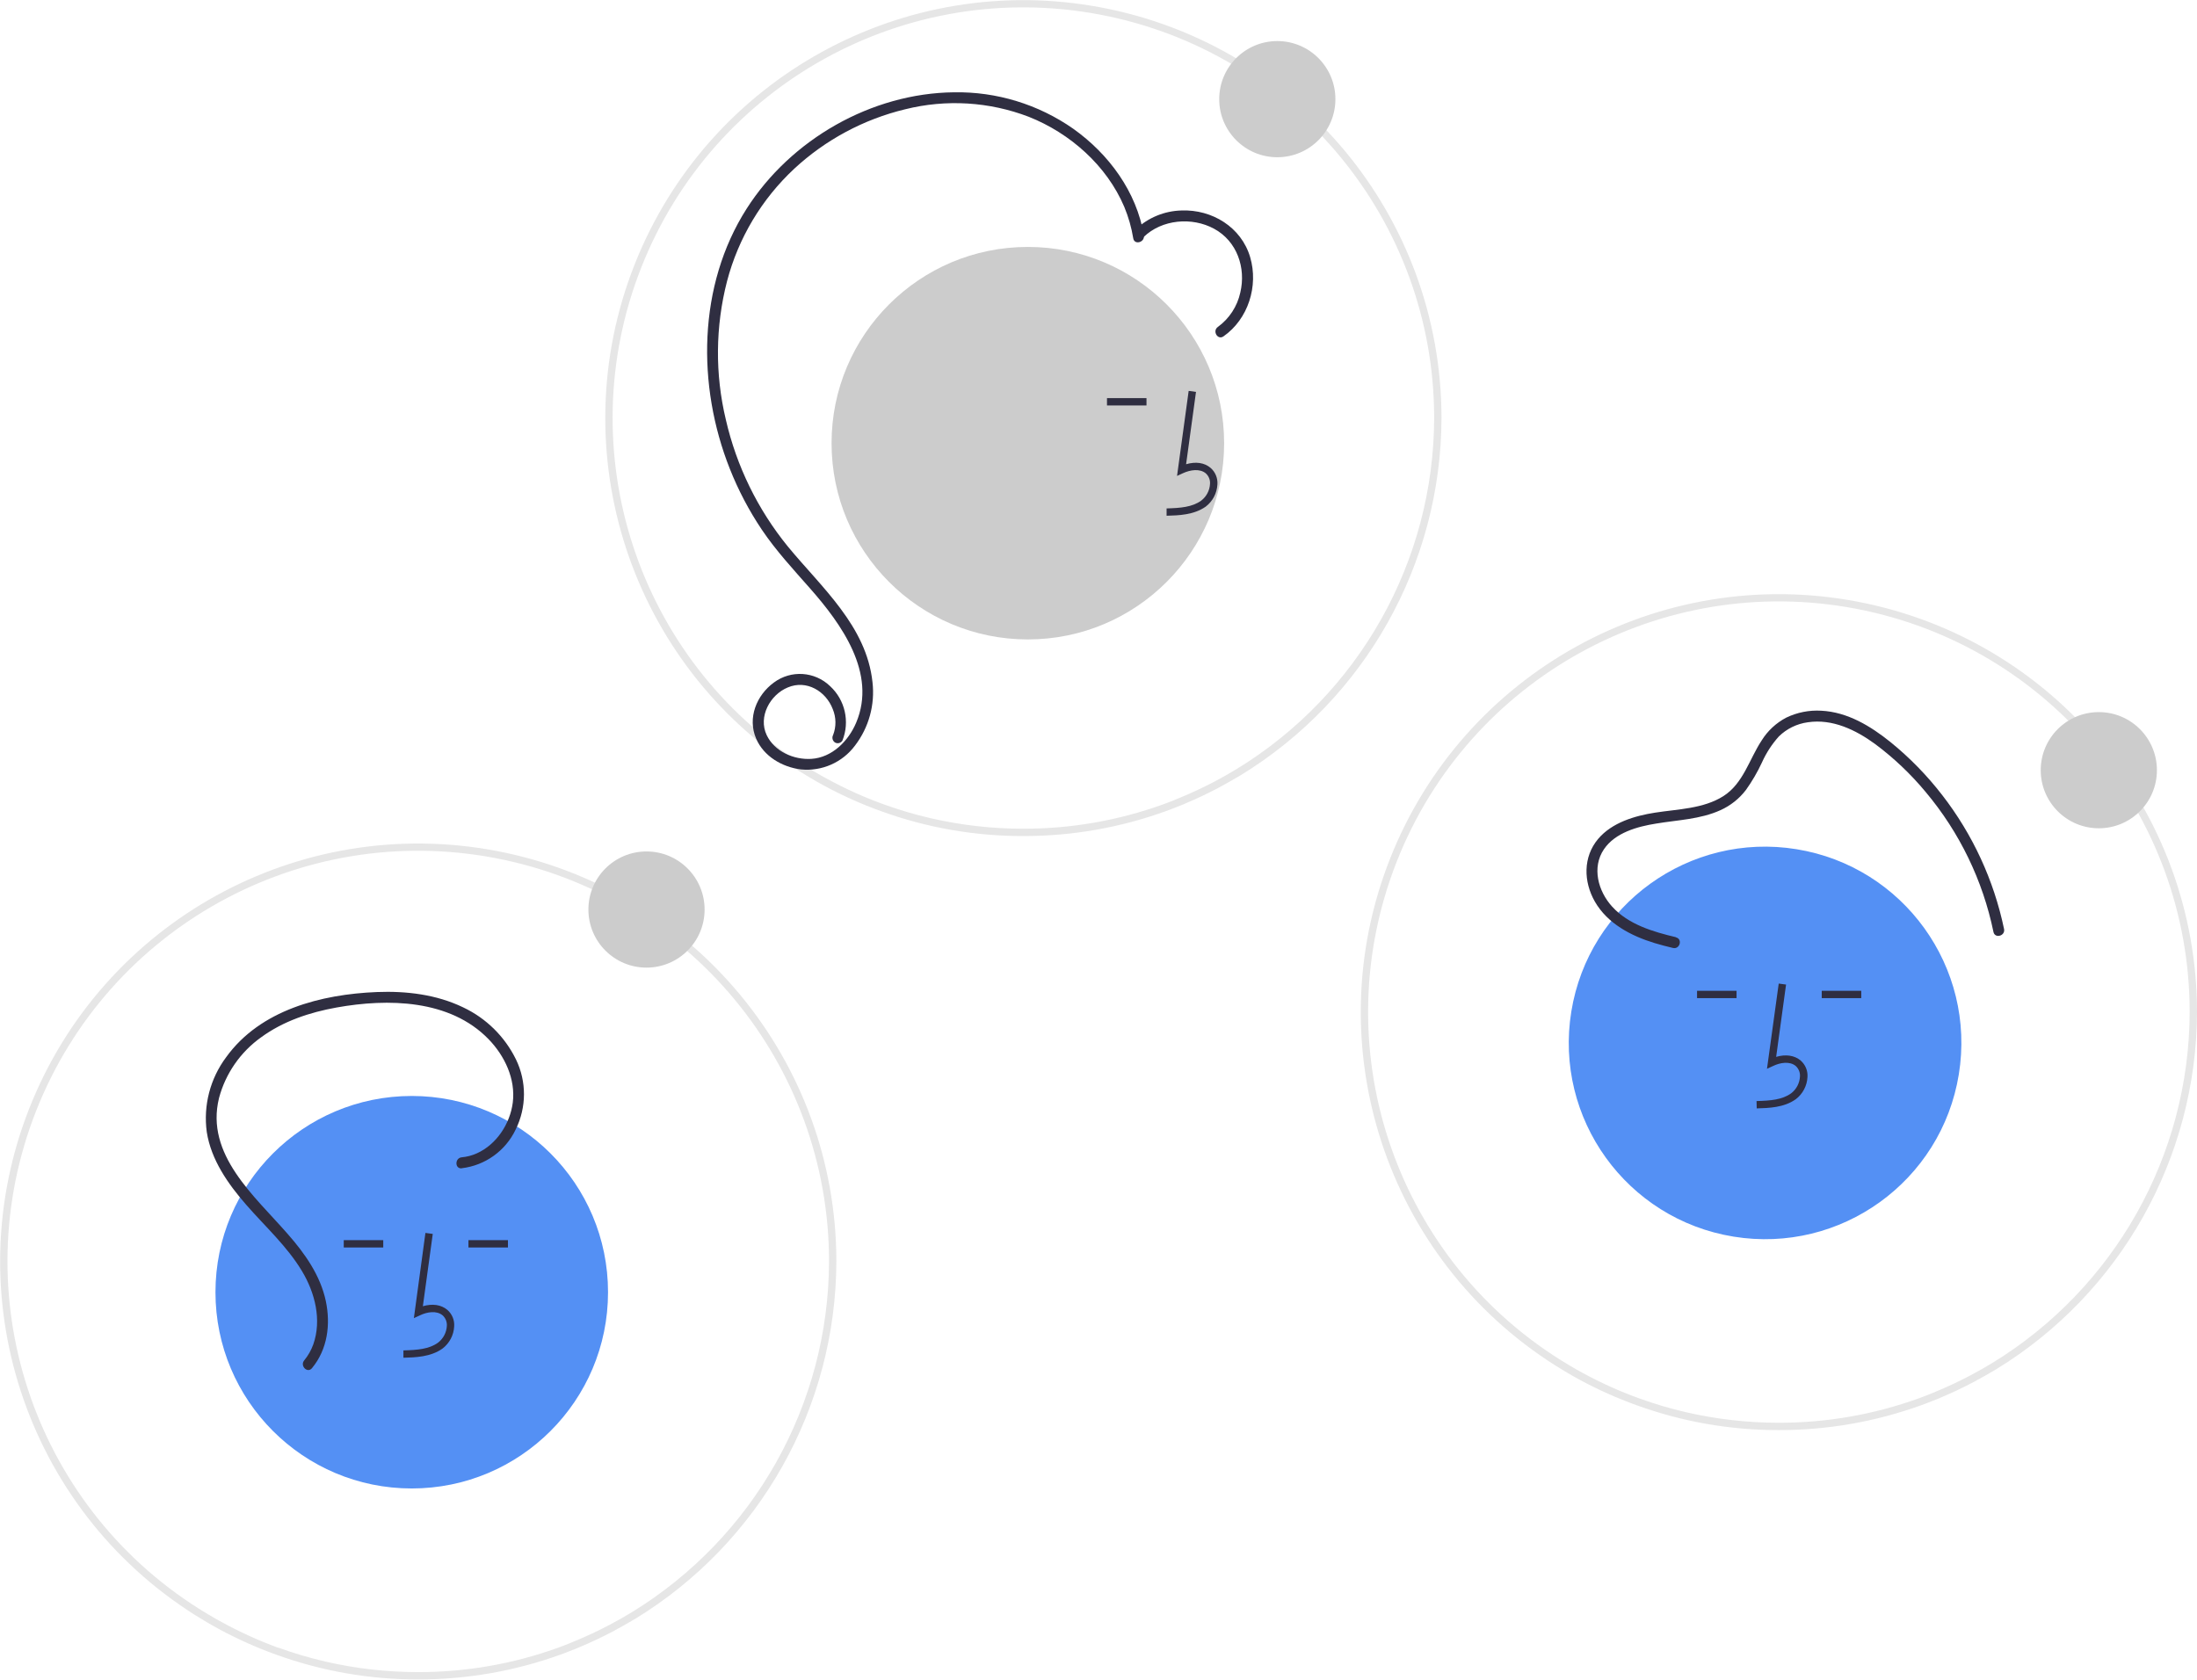
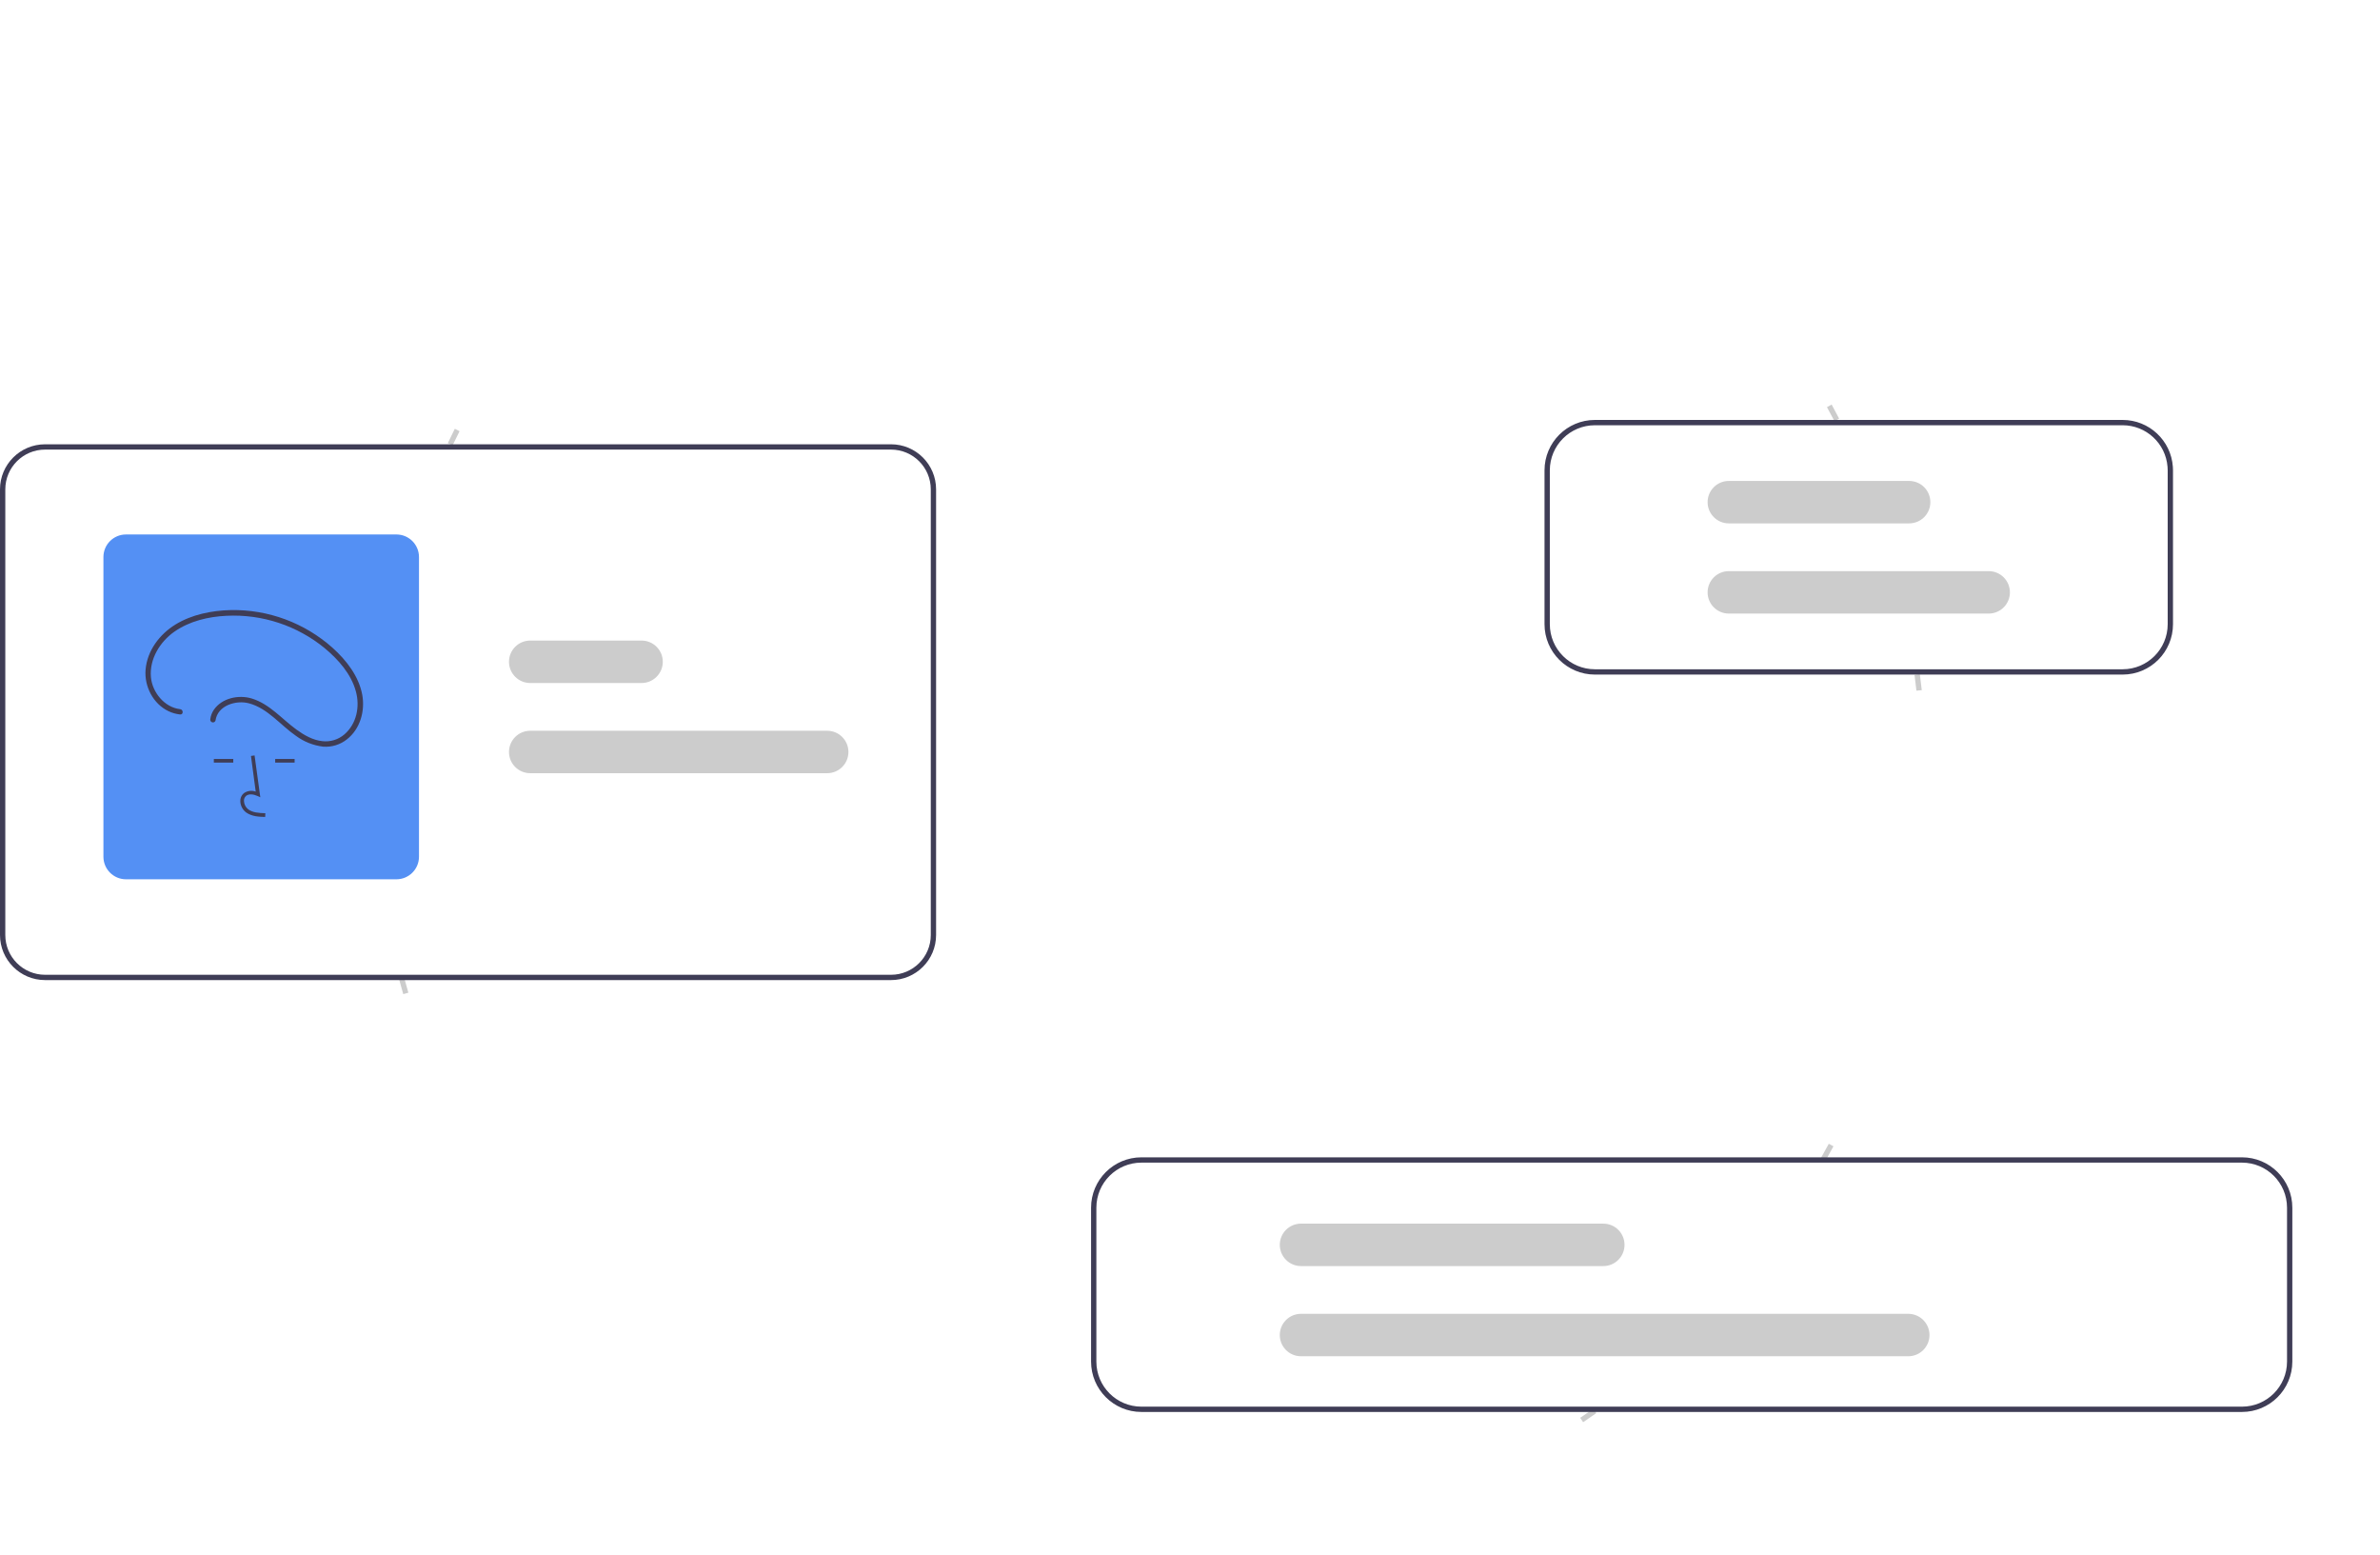
- <svg xmlns="http://www.w3.org/2000/svg" id="acb0935a-a5d3-4db2-8c3a-1d54a68cd318" viewBox="0 0 599.05 458.04">
+ <svg xmlns="http://www.w3.org/2000/svg" id="b4e3060f-5130-489b-849d-7962070b1d51" viewBox="0 0 897.5 585.99">
  <defs>
-     <style>.cls-1{fill:#e6e6e6;}.cls-2{fill:#ccc;}.cls-3{fill:#5490f4;}.cls-4{fill:#2f2e41;}</style>
+     <style>.cls-1{fill:#ccc;}.cls-2{fill:#3f3d56;}.cls-3{fill:#5490f4;}</style>
  </defs>
-   <path class="cls-1" d="M485,390a112.85,112.85,0,0,1-38.52-6.7h0l-.18-.06a113.65,113.65,0,0,1-15.64-7c-1.29-.7-2.59-1.44-3.87-2.21-.88-.52-1.75-1.06-2.62-1.6A114,114,0,1,1,599.05,276h0a114.57,114.57,0,0,1-54.75,97.41c-2,1.19-4,2.33-6.17,3.49-3,1.58-6,3-9.07,4.28l-.56.25c-1.06.43-2.11.84-3.17,1.24-.48.19-1,.38-1.5.56A113.7,113.7,0,0,1,485.09,390Zm-38.17-8.7.16.06a110.78,110.78,0,0,0,12.74,3.77A112.5,112.5,0,0,0,485,388h.11a111.71,111.71,0,0,0,38.06-6.65c.5-.18,1-.36,1.47-.55.84-.31,1.67-.64,2.49-1h0l.63-.26c3.16-1.3,6.34-2.79,9.46-4.43,2.15-1.14,4.14-2.27,6.06-3.44A112.54,112.54,0,0,0,597.05,276h0a112,112,0,1,0-171.83,94.7c.85.53,1.7,1.05,2.57,1.57,1.26.76,2.54,1.49,3.81,2.17a111.07,111.07,0,0,0,15.21,6.86Z" />
-   <path class="cls-1" d="M279,228a112.85,112.85,0,0,1-38.52-6.7h0l-.18-.06a113.65,113.65,0,0,1-15.64-7c-1.29-.7-2.59-1.44-3.87-2.21-.88-.52-1.75-1.06-2.62-1.6A114,114,0,1,1,393.05,114h0a114.57,114.57,0,0,1-54.75,97.41c-2,1.19-4,2.33-6.17,3.49-3,1.58-6,3-9.07,4.28l-.56.25c-1.06.43-2.11.84-3.17,1.24-.48.19-1,.38-1.5.56A113.7,113.7,0,0,1,279.09,228Zm-38.17-8.7.16.06a110.78,110.78,0,0,0,12.74,3.77A112.5,112.5,0,0,0,279,226h.11a111.71,111.71,0,0,0,38.06-6.65c.5-.18,1-.36,1.47-.55.84-.31,1.67-.64,2.49-1h0l.63-.26c3.16-1.3,6.34-2.79,9.46-4.43,2.15-1.14,4.14-2.27,6.06-3.44A112.54,112.54,0,0,0,391.05,114h0a112,112,0,1,0-171.83,94.7c.85.53,1.7,1,2.57,1.57,1.26.76,2.54,1.49,3.81,2.17a111.07,111.07,0,0,0,15.21,6.86Z" />
-   <path class="cls-1" d="M114,458a112.85,112.85,0,0,1-38.52-6.7h0l-.18-.06a113.65,113.65,0,0,1-15.64-7c-1.29-.7-2.59-1.44-3.87-2.21-.88-.52-1.75-1.06-2.62-1.6A114,114,0,1,1,228.05,344h0a114.57,114.57,0,0,1-54.75,97.41c-2,1.19-4,2.33-6.17,3.49-3,1.58-6,3-9.07,4.28l-.56.25c-1.06.43-2.11.84-3.17,1.24-.48.19-1,.38-1.5.56A113.7,113.7,0,0,1,114.09,458Zm-38.17-8.7.16.06a110.78,110.78,0,0,0,12.74,3.77A112.5,112.5,0,0,0,114,456h.11a111.71,111.71,0,0,0,38.06-6.65c.5-.18,1-.36,1.47-.55.84-.31,1.67-.64,2.49-1h0l.63-.26c3.16-1.3,6.34-2.79,9.46-4.43,2.15-1.14,4.14-2.27,6.06-3.44A112.54,112.54,0,0,0,226.05,344h0a112,112,0,1,0-171.83,94.7c.85.53,1.7,1.05,2.57,1.57,1.26.76,2.54,1.49,3.81,2.17A111.07,111.07,0,0,0,75.81,449.34Z" />
-   <circle class="cls-2" cx="176.28" cy="248.04" r="15.84" />
-   <circle class="cls-2" cx="348.28" cy="27.04" r="15.84" />
-   <circle class="cls-2" cx="572.28" cy="210.04" r="15.84" />
-   <circle class="cls-3" cx="481.27" cy="284.4" r="53.52" transform="translate(123.44 713.9) rotate(-80.78)" />
-   <path class="cls-4" d="M457,255.59c-6.25-1.48-13-3.46-17.45-8.38-3.79-4.18-5.57-10.64-2.21-15.61,3.07-4.53,9.12-6.19,14.22-7,5.92-1,12-1.14,17.56-3.66a18.07,18.07,0,0,0,6.93-5.5,46.92,46.92,0,0,0,4.39-7.54,27.31,27.31,0,0,1,4.6-7.07,14,14,0,0,1,7.9-3.86c6.7-1,13.07,2.08,18.34,5.93A80.07,80.07,0,0,1,525.08,216a86.6,86.6,0,0,1,18.47,38.15c.39,1.89,3.28,1.09,2.89-.8a89.45,89.45,0,0,0-16.86-36.52,87.35,87.35,0,0,0-14.11-14.46c-5.44-4.37-11.71-8.19-18.86-8.55a19.36,19.36,0,0,0-9.59,1.9,17.45,17.45,0,0,0-6.68,6.22c-3.37,5.11-5,11.72-10.43,15.17s-12.4,3.54-18.65,4.51c-5.55.87-11.73,2.7-15.5,7.16-4.15,4.93-4,11.66-.89,17.1,3.45,6,9.86,9.35,16.3,11.31,1.66.51,3.34.93,5,1.33,1.88.44,2.68-2.45.8-2.89Z" />
-   <path class="cls-4" d="M479,302.27l-.05-2c3.72-.1,7-.33,9.46-2.13a6.16,6.16,0,0,0,2.38-4.53,3.54,3.54,0,0,0-1.15-2.9c-1.64-1.38-4.27-.93-6.19,0l-1.65.76L485,268.23l2,.27-2.7,19.72c2.61-.76,5-.43,6.68,1a5.44,5.44,0,0,1,1.86,4.49,8.12,8.12,0,0,1-3.2,6.07C486.4,302.07,482.29,302.18,479,302.27Z" />
-   <rect class="cls-4" x="496.73" y="270.2" width="10.77" height="2" />
-   <rect class="cls-4" x="462.73" y="270.2" width="10.77" height="2" />
-   <circle class="cls-3" cx="112.27" cy="352.4" r="53.52" />
-   <path class="cls-4" d="M110,370.27l0-2c3.72-.1,7-.33,9.46-2.13a6.16,6.16,0,0,0,2.38-4.53,3.54,3.54,0,0,0-1.15-2.9c-1.64-1.38-4.27-.93-6.19,0l-1.65.76L116,336.23l2,.27-2.7,19.72c2.61-.76,5-.43,6.68,1a5.44,5.44,0,0,1,1.86,4.49,8.12,8.12,0,0,1-3.2,6.07C117.4,370.07,113.29,370.18,110,370.27Z" />
-   <rect class="cls-4" x="127.73" y="338.2" width="10.77" height="2" />
-   <rect class="cls-4" x="93.73" y="338.2" width="10.77" height="2" />
-   <circle class="cls-2" cx="280.26" cy="120.86" r="53.52" />
-   <path class="cls-4" d="M318.09,140.65l0-2c3.72-.1,7-.34,9.46-2.14a6.16,6.16,0,0,0,2.38-4.53,3.51,3.51,0,0,0-1.15-2.89c-1.64-1.38-4.27-.94-6.19-.06l-1.65.76,3.17-23.19,2,.27-2.7,19.73c2.61-.77,5-.44,6.68,1a5.46,5.46,0,0,1,1.86,4.49,8.16,8.16,0,0,1-3.2,6.08C325.51,140.44,321.4,140.56,318.09,140.65Z" />
-   <rect class="cls-4" x="301.84" y="108.57" width="10.77" height="2" />
-   <path class="cls-4" d="M311.9,64.18c-2-11.91-9.55-22.16-19.26-29.07a55.07,55.07,0,0,0-32.52-9.94c-22.49.24-44.48,12.84-56.54,31.75C190.22,77.86,190,105.21,199,127.85a87.55,87.55,0,0,0,8.74,16.62c3.87,5.74,8.57,10.81,13.14,16,8.51,9.67,18.27,23.11,12.57,36.61-2.11,5-6.56,9.51-12.21,9.87-4.78.3-10.07-2-12.19-6.48-2.37-5,.91-11,5.76-13,5.09-2.16,10.38,1,12.26,5.92a9.47,9.47,0,0,1,.09,7.06,1.55,1.55,0,0,0,.54,2.05,1.5,1.5,0,0,0,2-.53,13.42,13.42,0,0,0-3.36-14.85,11.86,11.86,0,0,0-15.31-1c-4.76,3.47-7.27,9.69-4.86,15.3,2.08,4.86,7.13,7.79,12.23,8.41a16.35,16.35,0,0,0,14.75-6.53,23.92,23.92,0,0,0,4.75-17.27C236.26,170.7,224,160.2,214.79,149a84.88,84.88,0,0,1-16.87-34.53,78.27,78.27,0,0,1,.32-37.78A64.2,64.2,0,0,1,216.58,46a67.89,67.89,0,0,1,30.24-16.2,56.15,56.15,0,0,1,33.69,2.05c11.28,4.47,21.28,13.32,26.05,24.58A38.43,38.43,0,0,1,309,65c.32,1.9,3.21,1.1,2.89-.8Z" />
-   <path class="cls-4" d="M311.83,64.64c5-4.83,13.18-5.53,19.21-2.26,6.25,3.38,8.75,10.67,7.15,17.4a15.75,15.75,0,0,1-6.11,9.37c-1.58,1.09-.08,3.69,1.51,2.59,6.76-4.7,9.6-13.76,7.29-21.6-2.4-8.18-10.39-13.07-18.74-12.74a18.88,18.88,0,0,0-12.43,5.11C308.32,63.86,310.44,66,311.83,64.64Z" />
-   <path class="cls-4" d="M125.89,318.59A18.72,18.72,0,0,0,140.62,308a21.66,21.66,0,0,0,.08-19.06,30.52,30.52,0,0,0-14.39-14.21c-7.29-3.53-15.53-4.51-23.56-4.19-15.12.61-31.78,4.86-41.07,17.75a27.83,27.83,0,0,0-5.3,20.42c1.18,7.59,5.8,14.17,10.74,19.83,5.17,5.94,11.14,11.3,15.22,18.1,3.54,5.89,5.44,13.3,3.08,20A14.69,14.69,0,0,1,82.94,371c-1.22,1.47.89,3.61,2.12,2.12,4.26-5.14,5.12-11.92,3.78-18.31-1.48-7-5.73-13-10.39-18.29-9-10.34-22.54-21.63-18.73-37.08a29.72,29.72,0,0,1,11.5-16.57c6-4.39,13.24-6.8,20.54-8.11,14-2.51,30.9-2.25,41.46,8.64,4.39,4.52,7.4,10.85,6.6,17.27-.73,5.78-4.43,11.46-9.83,13.87a12.94,12.94,0,0,1-4.1,1.07c-1.9.18-1.92,3.18,0,3Z" />
+   <path class="cls-1" d="M597,536.18l-1.11-1.65q2.48-1.68,4.92-3.39l1.15,1.63C600.3,533.93,598.65,535.06,597,536.18Z" />
+   <path class="cls-1" d="M152.07,374.8q-.84-2.88-1.62-5.8l1.94-.51c.51,1.92,1.05,3.84,1.6,5.76Z" />
+   <path class="cls-1" d="M722.69,260.39c-.22-2-.46-4-.72-5.94l2-.26q.4,3,.73,6Z" />
+   <path class="cls-1" d="M688.49,437.43l-1.74-1q1.47-2.6,2.89-5.22l1.76.95C690.45,433.93,689.48,435.69,688.49,437.43Z" />
+   <path class="cls-1" d="M170.67,167.93l-1.8-.86c.86-1.81,1.74-3.62,2.64-5.41l1.79.9Q172,165.23,170.67,167.93Z" />
+   <path class="cls-1" d="M691.77,158.78c-.92-1.77-1.86-3.52-2.82-5.27l1.76-1q1.44,2.64,2.83,5.31Z" />
+   <path class="cls-2" d="M336,167.5H17a17,17,0,0,0-17,17v168a17,17,0,0,0,17,17H336a17,17,0,0,0,17-17v-168A17,17,0,0,0,336,167.5Zm15,185a15,15,0,0,1-15,15H17a15,15,0,0,1-15-15v-168a15,15,0,0,1,15-15H336a15,15,0,0,1,15,15Z" />
+   <path class="cls-1" d="M311.94,291.5h-112a8,8,0,0,1,0-16h112a8,8,0,1,1,0,16Z" />
+   <path class="cls-1" d="M241.94,257.5h-42a8,8,0,0,1,0-16h42a8,8,0,0,1,0,16Z" />
+   <path class="cls-3" d="M149.5,331.5H47.5A8.52,8.52,0,0,1,39,323V210a8.51,8.51,0,0,1,8.5-8.5h102A8.51,8.51,0,0,1,158,210V323A8.52,8.52,0,0,1,149.5,331.5Z" />
+   <path class="cls-2" d="M100,308c-2.25-.06-5-.14-7.2-1.71a5.54,5.54,0,0,1-2.18-4.13,3.7,3.7,0,0,1,1.27-3.06,4.77,4.77,0,0,1,4.54-.65L94.64,285,96,284.8l2.16,15.78L97,300.06c-1.31-.6-3.1-.9-4.21,0a2.37,2.37,0,0,0-.79,2,4.22,4.22,0,0,0,1.62,3.08c1.68,1.22,3.91,1.38,6.44,1.45Z" />
+   <rect class="cls-2" x="80.64" y="286.14" width="7.33" height="1.36" />
+   <rect class="cls-2" x="103.77" y="286.14" width="7.33" height="1.36" />
+   <path class="cls-2" d="M67.91,267.36c-5.9-.68-10.47-6.33-11-12.06-.6-6.83,3.38-13.31,8.83-17.14,5.7-4,12.81-5.68,19.68-6a54.13,54.13,0,0,1,37,12.19c5.15,4.28,10,9.73,11.78,16.31,1.58,5.71.3,12.19-4.3,16.19a10.83,10.83,0,0,1-8.34,2.57c-3.57-.37-6.86-2.25-9.71-4.32-5.54-4-10.09-9.64-16.84-11.74-5-1.55-11.38-.19-14.4,4.29a8.07,8.07,0,0,0-1.3,3.41,1.06,1.06,0,0,0,.71,1.26,1,1,0,0,0,1.26-.72c.79-5.64,7.72-7.74,12.59-6.45,7.09,1.88,11.86,8.21,17.68,12.23a21.57,21.57,0,0,0,10.29,4.11,12.83,12.83,0,0,0,9-2.76c5-3.93,6.87-10.68,5.77-16.76-1.27-7-6-13.08-11.21-17.75A56.11,56.11,0,0,0,87.06,230c-7.2.17-14.7,1.65-20.9,5.45-6,3.69-10.65,9.86-11.26,17-.54,6.31,2.85,12.92,8.66,15.68a13.53,13.53,0,0,0,4.35,1.23c1.31.15,1.29-1.89,0-2Z" />
+   <path class="cls-2" d="M845.44,436.32h-415a19,19,0,0,0-19,19v58a19,19,0,0,0,19,19h415a19,19,0,0,0,19-19v-58A19,19,0,0,0,845.44,436.32Zm17,77a17,17,0,0,1-17,17h-415a17,17,0,0,1-17-17v-58a17,17,0,0,1,17-17h415a17,17,0,0,1,17,17Z" />
+   <path class="cls-1" d="M719.61,511.32h-229a8,8,0,0,1,0-16h229a8,8,0,0,1,0,16Z" />
+   <path class="cls-1" d="M604.61,477.32h-114a8,8,0,0,1,0-16h114a8,8,0,0,1,0,16Z" />
+   <path class="cls-2" d="M819.39,176a19,19,0,0,0-18.95-17.68h-199a19,19,0,0,0-19,19v58a19,19,0,0,0,19,19h199a19,19,0,0,0,19-19v-58C819.44,176.88,819.42,176.44,819.39,176Zm-1.95,59.32a17,17,0,0,1-17,17h-199a17,17,0,0,1-17-17v-58a17,17,0,0,1,17-17h199A17,17,0,0,1,817.38,176q.06.65.06,1.32Z" />
+   <path class="cls-1" d="M749.94,231.32h-98a8,8,0,0,1,0-16h98a8,8,0,0,1,0,16Z" />
+   <path class="cls-1" d="M719.94,197.32h-68a8,8,0,0,1,0-16h68a8,8,0,0,1,0,16Z" />
</svg>
